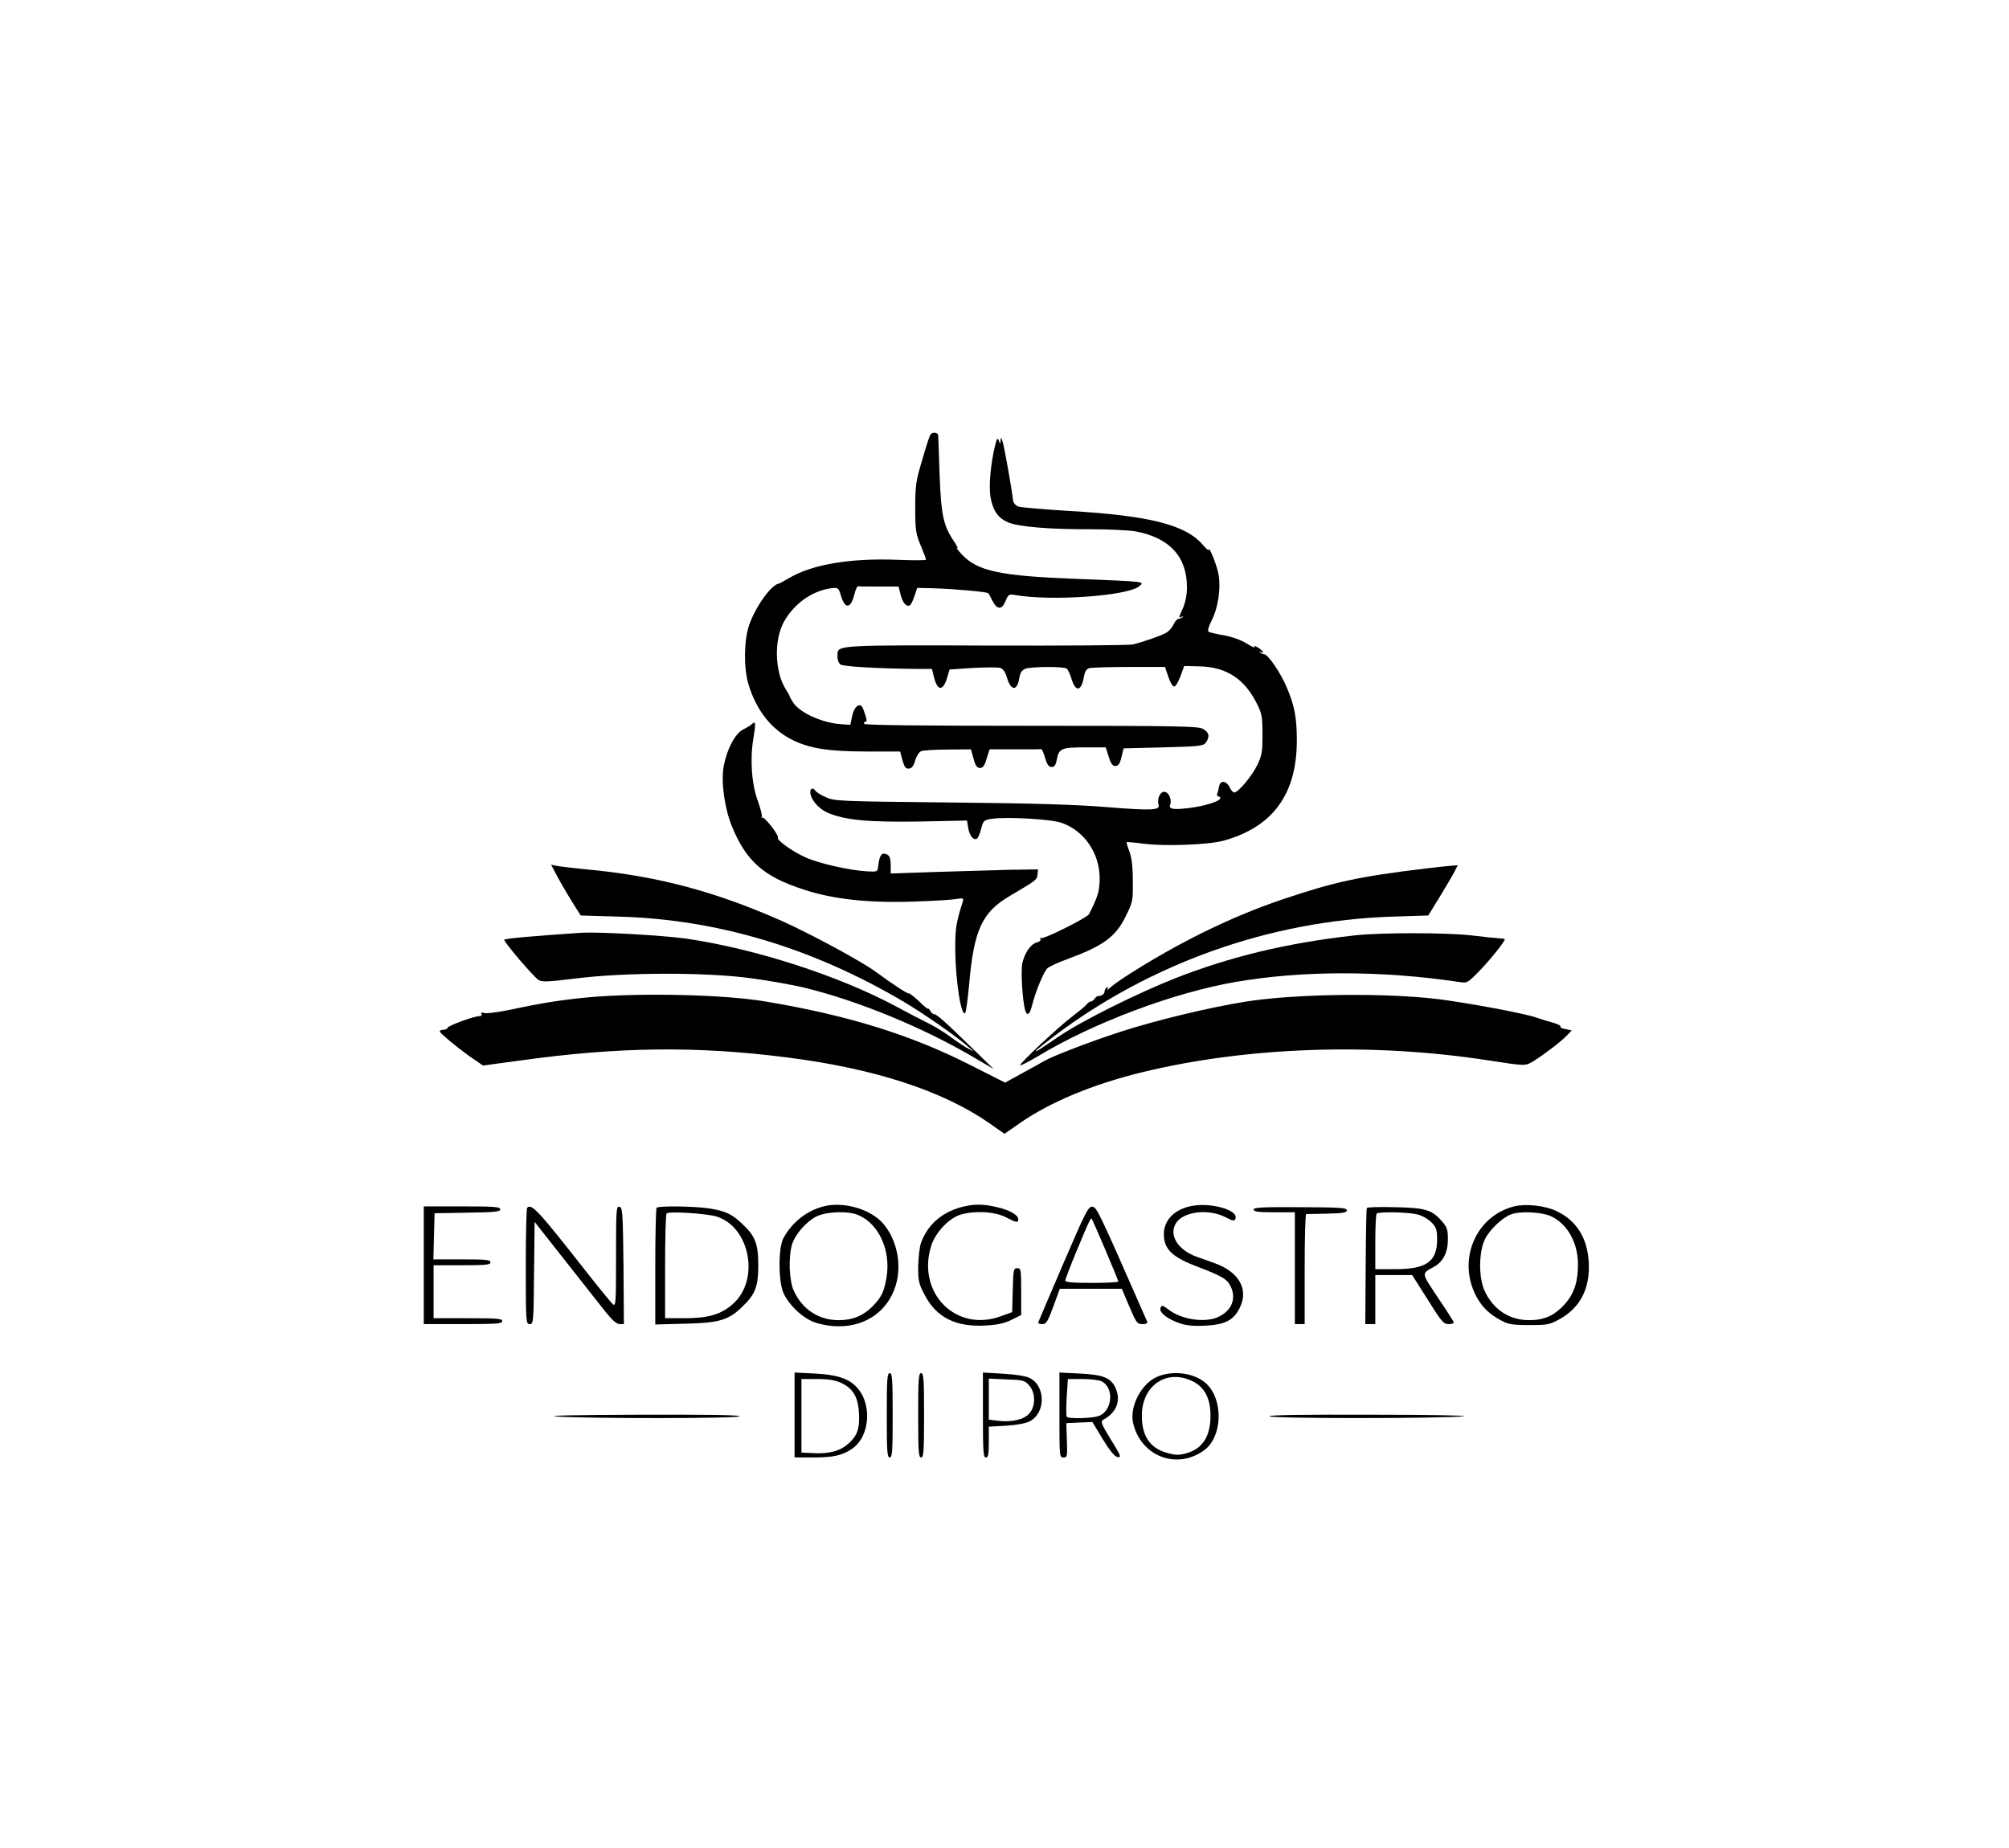
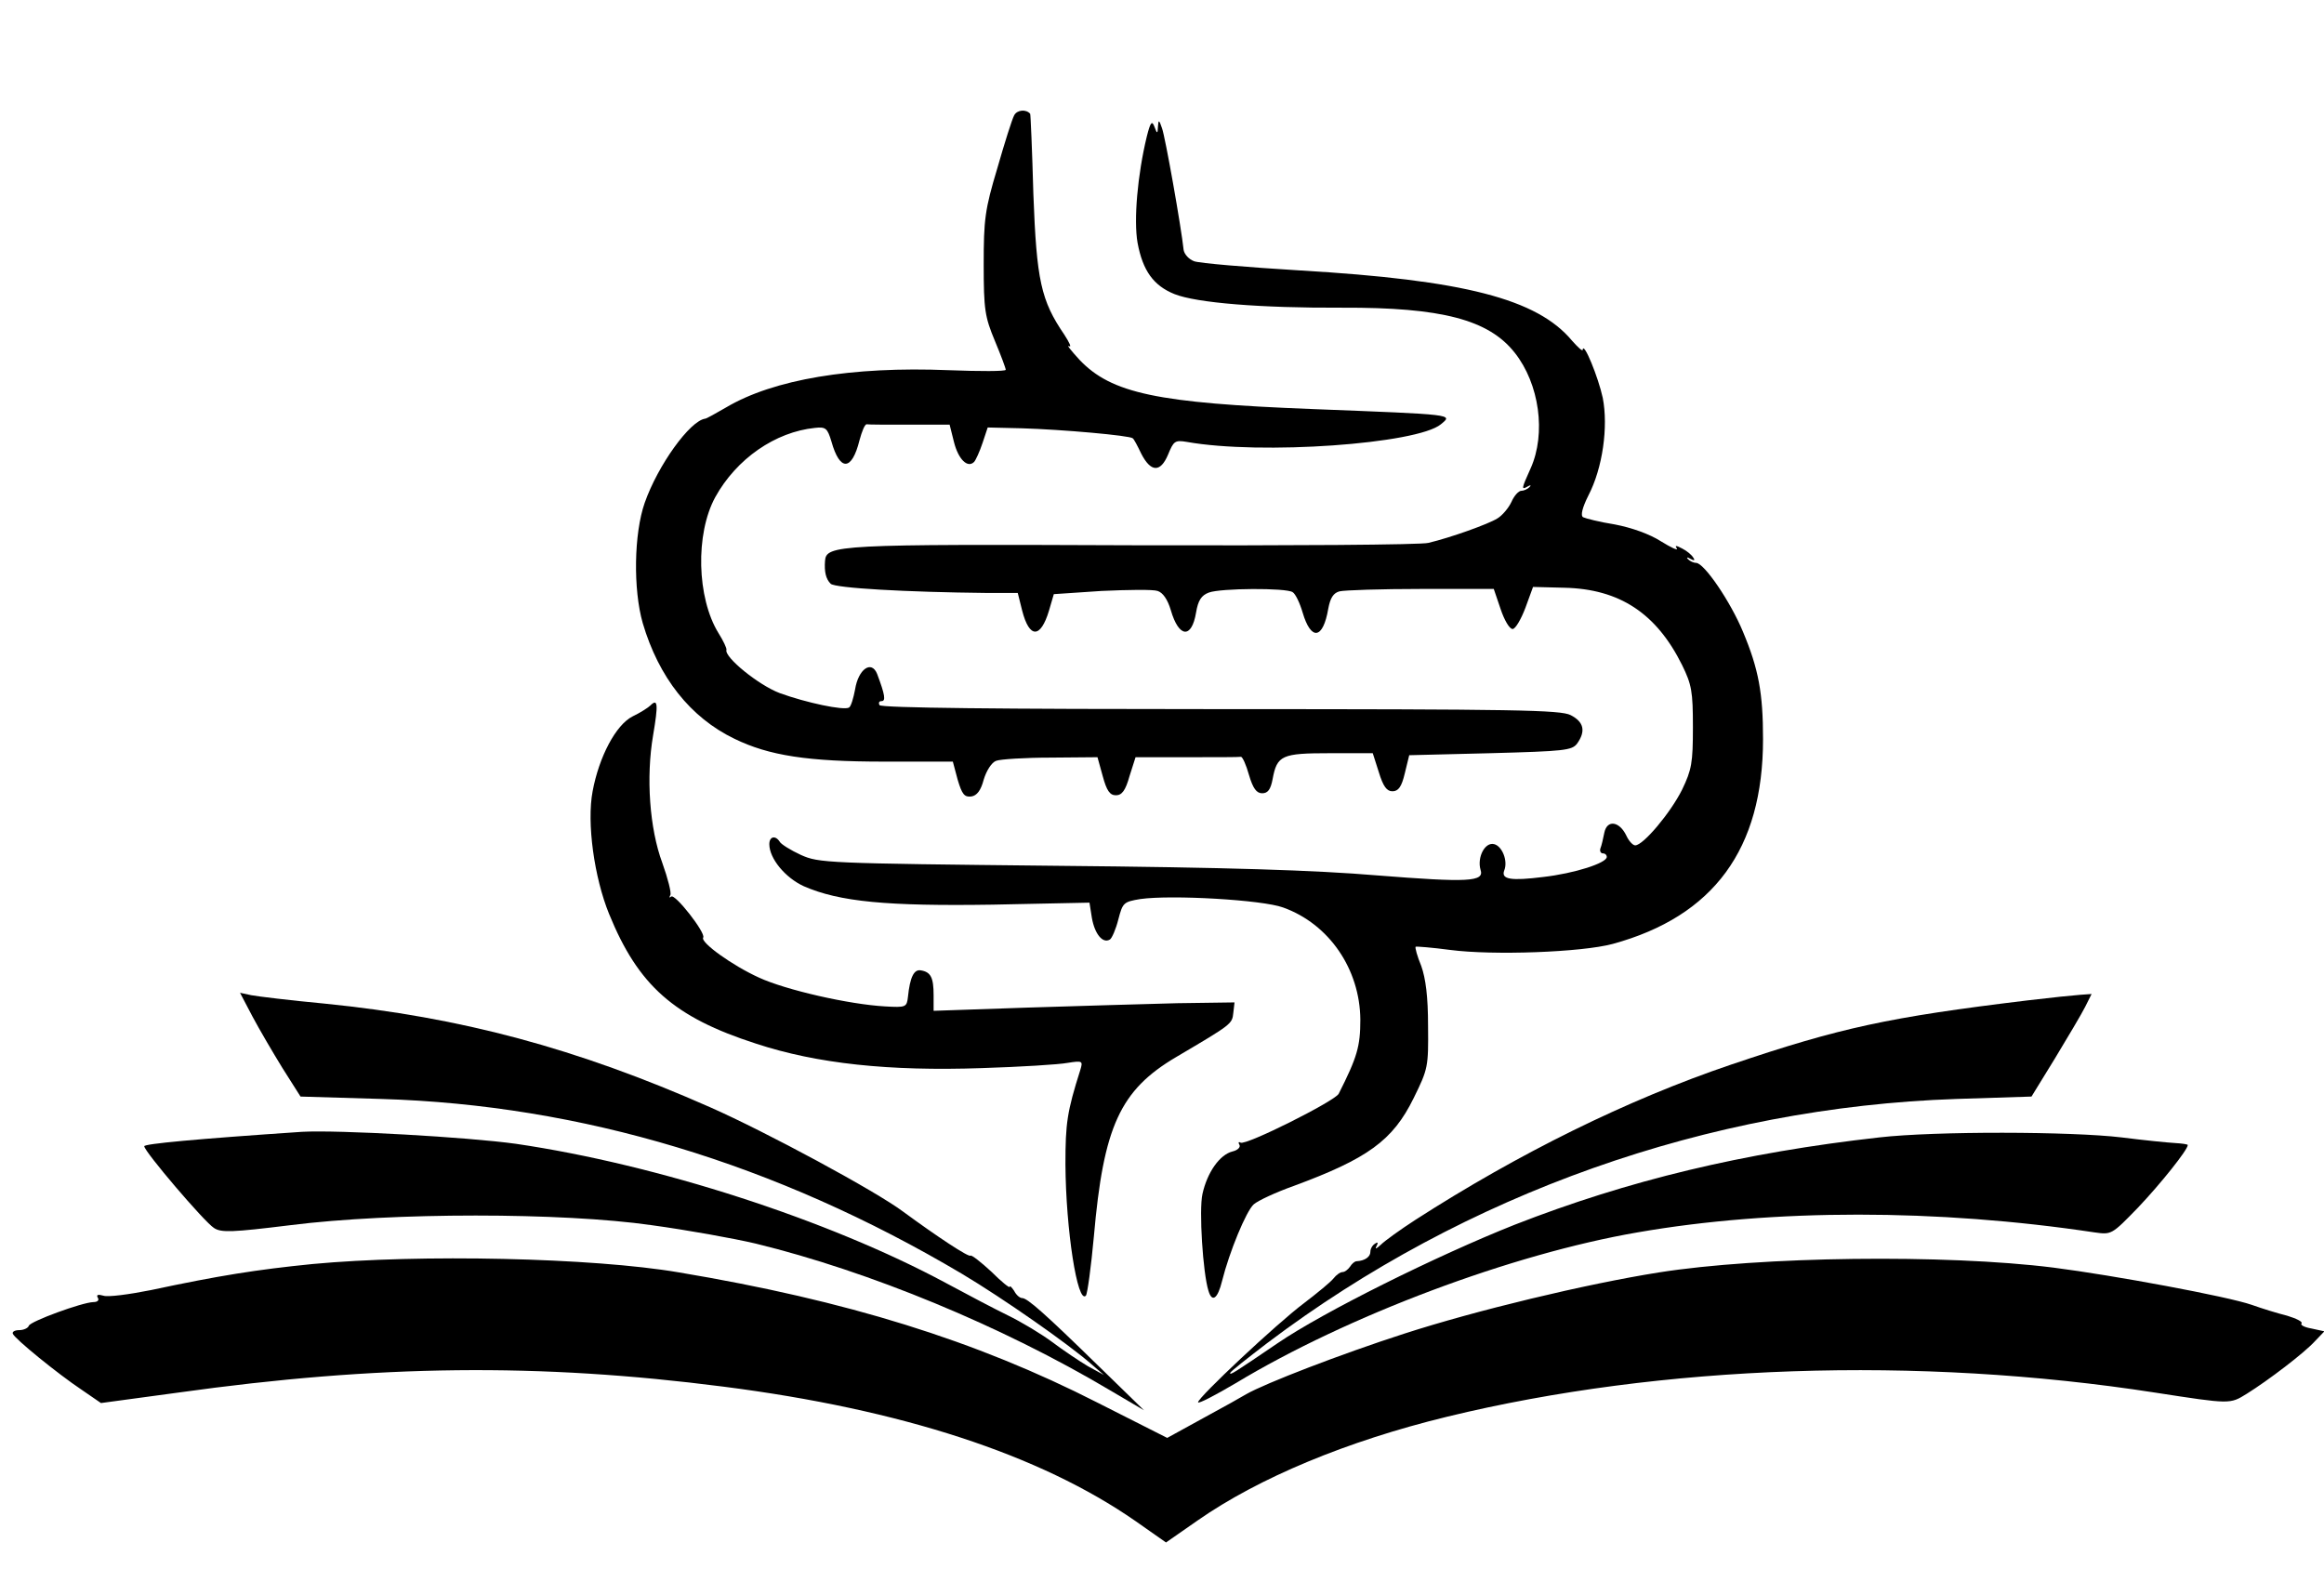
- <svg xmlns="http://www.w3.org/2000/svg" version="1.0" width="1024pt" height="942pt" viewBox="0 0 1024 942" preserveAspectRatio="xMidYMid meet">
-   <g transform="translate(0,942) scale(0.1,-0.1)" fill="#000000" stroke="none">
-     <path d="M4741 7202 c-5 -9 -24 -69 -42 -132 -31 -103 -34 -128 -34 -240 0 -113 3 -131 28 -191 15 -36 27 -68 27 -72 0 -4 -64 -4 -142 -1 -243 10 -438 -23 -556 -93 -26 -15 -49 -28 -52 -28 -38 -5 -118 -116 -151 -210 -27 -77 -29 -216 -5 -300 40 -136 119 -236 229 -289 87 -42 183 -57 373 -57 l172 0 12 -45 c11 -37 17 -44 34 -42 14 2 24 15 31 42 7 23 20 43 31 47 10 4 72 8 136 8 l117 1 13 -47 c10 -37 18 -48 33 -48 15 0 24 12 34 48 l15 47 128 0 c70 0 131 0 135 1 4 0 13 -20 20 -45 10 -34 19 -46 33 -46 14 0 21 9 26 35 11 60 23 65 143 65 l107 0 15 -47 c11 -36 20 -48 34 -48 15 0 23 11 31 45 l11 45 202 5 c186 5 204 7 217 24 22 31 17 54 -16 71 -25 13 -136 15 -874 15 -552 0 -847 3 -851 10 -3 6 -1 10 5 10 11 0 9 15 -11 68 -14 35 -46 12 -56 -41 l-9 -42 -45 3 c-96 6 -210 57 -245 109 -10 15 -19 30 -19 33 0 3 -10 21 -22 40 -54 88 -58 247 -8 339 53 96 150 163 249 173 27 3 31 -1 41 -34 21 -75 51 -74 70 3 6 22 13 40 18 40 4 -1 52 -1 107 -1 l100 0 11 -44 c11 -43 34 -65 50 -49 4 4 14 26 21 47 l13 39 85 -2 c101 -3 270 -18 277 -25 3 -2 12 -19 21 -38 24 -47 48 -48 67 -3 14 34 17 37 47 32 185 -33 575 -5 634 44 30 25 38 24 -321 38 -387 15 -501 39 -581 123 -21 23 -33 38 -26 34 7 -4 1 9 -12 29 -58 85 -69 135 -77 350 -3 110 -7 201 -8 201 -10 12 -33 10 -40 -4z" />
-     <path d="M5072 7149 c-23 -95 -33 -208 -23 -265 13 -70 40 -107 92 -128 55 -22 215 -35 419 -34 91 0 194 -5 229 -11 173 -33 261 -129 261 -285 0 -39 -8 -77 -20 -105 -23 -51 -24 -55 -7 -45 7 4 9 3 4 -2 -5 -5 -14 -9 -20 -9 -7 0 -18 -12 -25 -28 -7 -15 -23 -34 -35 -41 -22 -14 -117 -48 -172 -61 -16 -5 -348 -7 -738 -6 -738 3 -765 1 -768 -39 -2 -27 2 -45 14 -57 11 -11 191 -21 389 -23 l78 0 11 -44 c18 -70 46 -70 67 0 l12 41 119 8 c66 3 129 4 140 0 13 -4 25 -21 33 -48 20 -69 52 -72 63 -6 5 30 13 43 32 50 29 11 193 12 209 1 7 -4 18 -27 25 -51 21 -71 51 -67 64 10 5 27 13 39 28 43 12 3 104 6 204 6 l181 0 17 -50 c9 -27 22 -50 30 -50 7 0 21 24 32 53 l19 52 78 -2 c138 -3 230 -64 294 -193 24 -49 27 -66 27 -155 0 -89 -3 -106 -27 -156 -29 -58 -97 -139 -117 -139 -6 0 -16 11 -22 24 -17 36 -48 41 -55 8 -3 -15 -7 -33 -10 -39 -2 -7 1 -13 6 -13 6 0 10 -4 10 -9 0 -15 -80 -41 -159 -50 -80 -10 -105 -6 -97 16 10 24 -5 61 -25 66 -23 6 -43 -33 -34 -64 10 -30 -30 -32 -258 -14 -155 13 -371 20 -802 24 -575 6 -591 7 -636 27 -26 12 -50 27 -53 33 -11 17 -26 13 -26 -6 0 -36 40 -84 86 -105 89 -39 208 -50 471 -46 l242 5 6 -38 c7 -40 27 -65 45 -54 5 3 15 26 21 50 11 42 13 44 55 51 78 11 304 -2 356 -21 115 -41 192 -154 193 -280 0 -67 -8 -94 -54 -185 -9 -18 -232 -130 -245 -122 -5 3 -6 0 -3 -5 4 -6 -4 -14 -17 -17 -32 -8 -63 -52 -75 -106 -9 -40 1 -198 15 -242 9 -30 23 -20 34 25 18 72 60 174 79 191 10 9 55 30 100 46 184 68 247 113 299 219 36 73 37 78 36 180 0 74 -6 119 -17 150 -10 24 -16 46 -14 48 2 1 41 -2 86 -8 107 -14 328 -6 406 15 252 69 375 237 375 511 0 115 -11 175 -50 268 -31 75 -97 172 -117 172 -6 0 -15 4 -20 9 -5 5 -2 6 6 1 9 -5 12 -4 7 3 -4 7 -16 17 -28 23 -15 8 -19 8 -13 0 3 -6 -14 2 -40 18 -28 18 -73 34 -115 42 -38 6 -73 15 -79 18 -7 4 -2 24 13 54 36 69 50 172 36 244 -11 51 -48 142 -50 120 0 -5 -12 6 -27 23 -87 104 -269 151 -679 175 -132 8 -251 18 -264 23 -13 5 -24 17 -26 28 -6 57 -46 283 -54 304 -7 21 -9 22 -10 5 -1 -20 -2 -20 -9 -1 -6 16 -10 11 -19 -25z" />
-     <path d="M3833 5729 c-5 -5 -25 -18 -44 -27 -42 -21 -84 -101 -100 -187 -15 -79 4 -215 41 -306 73 -179 162 -258 367 -324 152 -50 332 -69 563 -61 96 3 193 9 214 13 38 6 39 5 32 -18 -33 -104 -37 -133 -37 -235 1 -163 30 -350 51 -328 4 5 13 72 20 148 24 274 65 365 206 448 139 82 139 82 142 110 l3 26 -143 -2 c-79 -2 -248 -7 -375 -11 l-233 -8 0 39 c0 44 -7 58 -32 62 -17 3 -27 -17 -32 -66 -3 -26 -5 -27 -57 -24 -90 5 -248 41 -315 72 -66 30 -147 88 -139 100 7 11 -71 111 -80 102 -5 -4 -5 -2 -2 4 3 5 -6 41 -20 80 -32 86 -41 214 -23 319 13 77 12 93 -7 74z" />
-     <path d="M2840 4953 c17 -32 51 -90 75 -129 l45 -71 202 -6 c499 -15 984 -161 1448 -436 104 -62 267 -176 325 -227 l30 -26 -40 22 c-22 13 -62 40 -90 61 -27 20 -77 50 -110 66 -33 16 -103 53 -155 81 -292 157 -718 295 -1072 347 -122 17 -444 35 -534 30 -267 -18 -394 -30 -394 -36 0 -13 150 -189 174 -204 18 -12 45 -11 191 7 254 32 678 32 901 0 88 -12 205 -33 260 -46 283 -69 615 -206 884 -366 l85 -50 -115 112 c-132 129 -176 168 -189 168 -6 0 -15 8 -20 18 -6 9 -11 14 -11 10 0 -4 -21 13 -46 38 -26 24 -49 42 -52 40 -4 -5 -84 48 -167 109 -69 52 -344 200 -482 261 -335 148 -623 225 -963 259 -85 8 -168 18 -183 21 l-28 6 31 -59z" />
-     <path d="M7270 4993 c-347 -42 -467 -68 -739 -160 -260 -88 -531 -222 -789 -388 -37 -24 -76 -52 -86 -62 -11 -10 -15 -12 -11 -4 5 9 4 12 -3 7 -7 -4 -12 -13 -12 -21 0 -12 -14 -22 -34 -23 -5 0 -12 -6 -17 -14 -5 -7 -13 -13 -18 -13 -6 0 -16 -7 -23 -16 -7 -9 -40 -36 -74 -62 -68 -51 -264 -235 -264 -247 0 -5 42 17 93 47 280 169 690 323 1004 377 339 59 748 59 1140 0 43 -6 43 -6 109 62 56 59 124 144 124 156 0 2 -15 4 -32 5 -18 1 -78 7 -133 14 -125 15 -465 16 -605 0 -339 -38 -626 -107 -910 -218 -194 -77 -478 -218 -592 -296 -109 -74 -118 -80 -118 -74 0 3 42 36 93 75 494 373 1101 588 1719 609 l188 6 59 96 c32 53 66 110 75 128 l16 32 -28 -2 c-15 -1 -74 -7 -132 -14z" />
-     <path d="M2990 4335 c-140 -14 -234 -29 -403 -65 -55 -11 -108 -18 -119 -14 -14 4 -18 2 -14 -5 4 -6 0 -11 -11 -11 -29 -1 -157 -48 -161 -59 -2 -6 -13 -11 -24 -11 -11 0 -18 -4 -16 -9 4 -12 112 -100 172 -140 l48 -33 192 26 c501 70 902 74 1361 15 446 -57 790 -170 1028 -335 l77 -54 79 55 c152 106 372 198 623 259 535 130 1174 152 1767 60 188 -29 186 -29 228 -3 53 33 144 102 171 132 l23 24 -32 7 c-18 3 -29 9 -25 13 3 4 -13 12 -36 19 -24 6 -63 18 -88 27 -60 21 -346 74 -495 93 -271 34 -732 28 -985 -12 -183 -29 -457 -95 -636 -153 -158 -51 -347 -124 -394 -151 -8 -5 -56 -32 -106 -59 l-91 -50 -174 88 c-304 155 -626 255 -1044 325 -216 37 -648 46 -915 21z" />
-     <path d="M4197 3270 c-85 -22 -160 -81 -204 -162 -27 -49 -26 -227 2 -283 32 -66 105 -131 166 -149 186 -55 355 25 405 193 32 106 5 233 -65 314 -65 74 -201 113 -304 87z m177 -44 c105 -44 167 -179 145 -316 -12 -74 -26 -103 -71 -149 -47 -48 -102 -71 -173 -71 -102 0 -186 55 -229 150 -24 53 -28 170 -9 236 17 53 72 116 125 143 51 25 160 29 212 7z" />
-     <path d="M4899 3266 c-100 -27 -172 -91 -205 -183 -7 -21 -13 -75 -14 -120 0 -73 3 -88 33 -144 59 -115 160 -166 313 -156 58 3 95 11 130 29 l49 24 0 120 c0 112 -1 119 -20 119 -19 0 -20 -8 -23 -112 l-3 -112 -55 -20 c-231 -87 -434 119 -357 360 22 67 90 139 149 157 72 21 174 16 230 -13 57 -29 64 -30 64 -10 0 21 -43 46 -108 61 -69 17 -122 17 -183 0z" />
-     <path d="M6063 3270 c-88 -21 -138 -81 -130 -159 7 -66 51 -104 177 -151 125 -48 148 -62 166 -105 26 -62 -3 -122 -72 -151 -68 -28 -183 -10 -248 40 -31 23 -35 24 -41 8 -8 -22 35 -57 99 -78 35 -12 72 -15 130 -12 101 5 145 28 176 93 45 92 -5 180 -125 224 -33 12 -78 28 -100 36 -94 35 -139 112 -100 171 38 58 164 73 249 30 41 -21 48 -22 53 -9 18 46 -135 87 -234 63z" />
-     <path d="M7717 3270 c-197 -50 -291 -276 -191 -461 31 -56 65 -88 128 -122 34 -18 57 -22 141 -22 92 0 104 2 154 30 106 59 156 156 149 290 -7 123 -61 211 -162 260 -59 29 -158 40 -219 25z m190 -51 c82 -39 134 -132 136 -239 1 -91 -18 -152 -66 -207 -53 -59 -105 -83 -182 -83 -102 0 -184 54 -228 150 -31 67 -30 198 2 263 23 47 86 108 132 126 45 18 159 13 206 -10z" />
-     <path d="M2160 2970 l0 -300 200 0 c171 0 200 2 200 15 0 13 -26 15 -175 15 l-175 0 0 135 0 135 145 0 c122 0 145 2 145 15 0 13 -23 15 -145 15 l-146 0 3 118 3 117 168 3 c139 2 167 5 167 17 0 13 -30 15 -195 15 l-195 0 0 -300z" />
-     <path d="M2687 3263 c-4 -3 -7 -138 -7 -300 0 -286 1 -293 20 -293 19 0 20 8 22 261 l3 260 152 -193 c84 -106 176 -223 205 -260 37 -47 60 -67 76 -68 l22 0 -2 297 c-3 274 -5 298 -21 301 -16 3 -17 -15 -17 -253 0 -237 -1 -256 -16 -244 -9 8 -73 86 -142 174 -239 305 -273 341 -295 318z" />
-     <path d="M3347 3263 c-4 -3 -7 -139 -7 -301 l0 -294 153 4 c173 4 220 18 290 86 67 64 82 103 82 212 0 109 -15 149 -82 211 -50 49 -87 66 -164 78 -71 12 -262 15 -272 4z m303 -44 c173 -52 225 -324 85 -447 -60 -53 -125 -72 -246 -72 l-99 0 0 263 c0 145 3 267 8 271 11 12 200 0 252 -15z" />
-     <path d="M5420 2979 c-69 -160 -126 -295 -128 -300 -2 -5 7 -9 20 -9 21 0 28 11 57 90 l33 90 158 0 158 0 38 -90 c36 -84 40 -90 67 -90 20 0 27 4 24 13 -249 567 -256 582 -279 585 -21 2 -33 -22 -148 -289z m214 70 c36 -85 66 -158 66 -162 0 -4 -61 -7 -135 -7 -96 0 -135 3 -135 12 0 6 25 73 56 147 60 145 74 175 78 169 2 -1 33 -73 70 -159z" />
-     <path d="M6390 3254 c0 -11 23 -14 105 -14 l105 0 0 -285 0 -285 25 0 25 0 0 280 c0 154 3 280 8 281 4 0 52 1 107 2 81 2 100 5 100 17 0 13 -34 15 -237 16 -194 1 -238 -1 -238 -12z" />
-     <path d="M6967 3262 c-3 -4 -5 -139 -6 -299 l-2 -293 25 0 26 0 0 125 0 125 94 0 94 0 79 -125 c69 -111 81 -125 106 -125 15 0 27 3 27 8 0 4 -36 61 -81 127 -86 130 -85 121 -20 157 47 26 71 73 71 140 0 50 -4 62 -32 94 -50 57 -84 67 -240 70 -75 2 -139 0 -141 -4z m258 -33 c24 -6 55 -24 72 -41 24 -25 28 -37 28 -88 0 -111 -55 -150 -212 -150 l-103 0 0 138 c0 76 3 142 7 145 10 11 160 8 208 -4z" />
-     <path d="M4050 2206 l0 -216 93 0 c103 0 149 10 198 43 97 64 107 241 17 324 -41 38 -97 55 -205 61 l-103 5 0 -217z m236 165 c61 -28 88 -72 92 -153 5 -81 -8 -117 -54 -158 -42 -37 -97 -52 -177 -48 l-62 3 0 187 0 188 80 0 c56 0 92 -6 121 -19z" />
-     <path d="M4520 2205 c0 -184 2 -215 15 -215 13 0 15 31 15 215 0 184 -2 215 -15 215 -13 0 -15 -31 -15 -215z" />
-     <path d="M4680 2205 c0 -184 2 -215 15 -215 13 0 15 31 15 215 0 184 -2 215 -15 215 -13 0 -15 -31 -15 -215z" />
-     <path d="M5010 2207 c0 -186 2 -217 15 -217 12 0 15 15 15 79 l0 78 88 5 c53 3 100 12 120 22 82 42 83 179 1 221 -19 10 -70 18 -135 22 l-104 6 0 -216z m236 150 c33 -38 33 -105 1 -142 -27 -32 -89 -46 -159 -38 l-48 6 0 104 0 105 91 -4 c85 -3 92 -5 115 -31z" />
-     <path d="M5400 2206 c0 -212 0 -216 21 -216 19 0 20 5 17 88 l-3 87 66 3 67 3 53 -88 c38 -62 61 -89 76 -91 20 -3 16 7 -34 88 -50 81 -54 93 -40 102 68 37 91 96 64 160 -23 54 -63 70 -184 76 l-103 5 0 -217z m213 173 c68 -31 58 -153 -14 -178 -36 -12 -155 -15 -162 -3 -3 4 -3 49 0 100 l6 92 73 0 c40 0 84 -5 97 -11z" />
-     <path d="M5891 2398 c-77 -38 -133 -150 -116 -230 38 -172 224 -244 364 -140 92 68 98 257 9 339 -60 56 -178 70 -257 31z m189 -20 c61 -31 90 -88 90 -175 0 -107 -42 -171 -128 -193 -35 -9 -54 -8 -96 4 -85 25 -126 86 -126 189 0 155 128 241 260 175z" />
-     <path d="M2835 2199 c142 -11 935 -11 935 1 0 7 -176 9 -512 8 -307 -1 -477 -4 -423 -9z" />
-     <path d="M6470 2200 c0 -12 887 -12 990 0 36 4 -172 8 -462 8 -347 1 -528 -1 -528 -8z" />
+ <svg xmlns="http://www.w3.org/2000/svg" version="1.0" width="580pt" height="398pt" viewBox="0 0 580 398" preserveAspectRatio="xMidYMid meet">
+   <g transform="translate(0,398) scale(0.1,-0.1)" fill="#000000" stroke="none">
+     <path d="M2531 3692 c-5 -9 -24 -69 -42 -132 -31 -103 -34 -128 -34 -240 0 -113 3 -131 28 -191 15 -36 27 -68 27 -72 0 -4 -64 -4 -142 -1 -243 10 -438 -23 -556 -93 -26 -15 -49 -28 -52 -28 -38 -5 -118 -116 -151 -210 -27 -77 -29 -216 -5 -300 40 -136 119 -236 229 -289 86 -42 183 -57 373 -57 l172 0 12 -45 c11 -37 17 -44 34 -42 14 2 24 15 31 42 7 23 20 43 31 47 10 4 72 8 136 8 l117 1 13 -47 c10 -37 18 -48 33 -48 15 0 24 12 34 48 l15 47 128 0 c70 0 131 0 135 1 4 0 13 -20 20 -45 10 -34 19 -46 33 -46 14 0 21 9 26 35 11 60 23 65 143 65 l107 0 15 -47 c11 -36 20 -48 34 -48 15 0 23 11 31 45 l11 45 202 5 c186 5 204 7 217 24 22 31 17 54 -16 71 -25 13 -136 15 -874 15 -552 0 -847 3 -851 10 -3 6 -1 10 5 10 11 0 9 15 -11 68 -14 35 -47 12 -55 -39 -4 -21 -10 -42 -15 -45 -13 -8 -107 12 -173 36 -53 20 -139 90 -133 108 1 4 -8 23 -20 42 -54 88 -58 247 -8 339 53 96 150 163 249 173 27 3 31 -1 41 -34 21 -75 51 -74 70 3 6 22 13 40 18 40 4 -1 52 -1 107 -1 l100 0 11 -44 c11 -43 34 -65 50 -49 4 4 14 26 21 47 l13 39 85 -2 c101 -3 270 -18 277 -25 3 -2 12 -19 21 -38 24 -47 48 -48 67 -3 14 34 17 37 47 32 185 -33 575 -5 634 44 30 25 38 24 -321 38 -387 15 -501 39 -581 123 -21 23 -33 38 -26 34 7 -4 1 9 -12 29 -58 85 -69 135 -77 350 -3 110 -7 201 -8 201 -10 12 -33 10 -40 -4z" />
+     <path d="M2862 3639 c-23 -95 -33 -208 -23 -265 13 -70 40 -107 92 -128 55 -22 215 -35 419 -34 248 1 365 -30 430 -112 62 -78 79 -202 40 -289 -23 -51 -24 -55 -7 -45 7 4 9 3 4 -2 -5 -5 -14 -9 -20 -9 -7 0 -18 -12 -25 -28 -7 -15 -23 -34 -35 -41 -22 -14 -117 -48 -172 -61 -16 -5 -348 -7 -738 -6 -738 3 -765 1 -768 -39 -2 -27 2 -45 14 -57 11 -11 191 -21 389 -23 l78 0 11 -44 c18 -70 46 -70 67 0 l12 41 119 8 c66 3 129 4 140 0 13 -4 25 -21 33 -48 20 -69 52 -72 63 -6 5 30 13 43 32 50 29 11 193 12 209 1 7 -4 18 -27 25 -51 21 -71 51 -67 64 10 5 27 13 39 28 43 12 3 104 6 204 6 l181 0 17 -50 c9 -27 22 -50 30 -50 7 0 21 24 32 53 l19 52 78 -2 c138 -3 230 -64 294 -193 24 -49 27 -66 27 -155 0 -89 -3 -106 -27 -156 -29 -58 -97 -139 -117 -139 -6 0 -16 11 -22 24 -17 36 -48 41 -55 8 -3 -15 -7 -33 -10 -40 -2 -6 1 -12 6 -12 6 0 10 -4 10 -9 0 -15 -80 -41 -159 -50 -80 -10 -105 -6 -97 16 10 24 -5 61 -25 66 -23 6 -43 -33 -34 -64 10 -30 -30 -32 -258 -14 -155 13 -371 20 -802 24 -575 6 -591 7 -636 27 -26 12 -50 27 -53 33 -11 17 -26 13 -26 -6 0 -36 40 -84 86 -105 89 -39 208 -50 471 -46 l242 5 6 -38 c7 -40 27 -65 45 -54 5 3 15 26 21 50 11 42 13 44 55 51 78 11 304 -2 356 -21 115 -41 192 -154 193 -280 0 -67 -8 -94 -54 -185 -9 -18 -232 -130 -245 -122 -5 3 -6 0 -3 -5 4 -6 -4 -14 -17 -17 -32 -8 -63 -52 -75 -106 -9 -40 1 -198 15 -242 9 -30 23 -20 34 25 18 72 60 174 79 191 10 9 55 30 100 46 184 68 247 113 299 219 36 73 37 78 36 180 0 74 -6 119 -17 150 -10 24 -16 46 -14 48 2 1 41 -2 86 -8 107 -14 328 -6 406 15 252 69 375 237 375 511 0 115 -11 175 -50 268 -31 75 -97 172 -117 172 -6 0 -15 4 -20 9 -5 5 -2 6 6 1 9 -5 12 -4 7 3 -4 7 -16 17 -28 23 -15 8 -19 8 -13 0 3 -6 -14 2 -40 18 -28 18 -73 34 -115 42 -38 6 -73 15 -79 18 -7 4 -2 24 13 54 36 69 50 172 36 244 -11 51 -48 142 -50 120 0 -5 -12 6 -27 23 -87 104 -269 151 -679 175 -132 8 -251 18 -264 23 -13 5 -24 17 -26 28 -6 57 -46 283 -54 304 -7 21 -9 22 -10 5 -1 -20 -2 -20 -9 -1 -6 16 -10 11 -19 -25z" />
+     <path d="M1623 2219 c-5 -5 -25 -18 -44 -27 -42 -21 -84 -101 -100 -187 -15 -79 4 -215 41 -306 73 -179 162 -258 367 -324 152 -50 332 -69 563 -61 96 3 193 9 214 13 38 6 39 5 32 -18 -33 -104 -37 -133 -37 -235 1 -163 30 -350 51 -328 4 5 13 72 20 148 24 274 65 365 206 448 139 82 139 82 142 110 l3 26 -143 -2 c-79 -2 -248 -7 -375 -11 l-233 -8 0 39 c0 44 -7 58 -32 62 -17 3 -27 -17 -32 -66 -3 -26 -5 -27 -57 -24 -90 5 -248 41 -315 72 -66 30 -147 88 -139 100 7 11 -71 111 -80 102 -5 -4 -5 -2 -2 4 3 5 -6 41 -20 80 -32 86 -41 214 -23 319 13 77 12 93 -7 74z" />
+     <path d="M630 1443 c17 -32 51 -90 75 -129 l45 -71 202 -6 c499 -15 984 -161 1448 -436 104 -62 267 -176 325 -227 l30 -26 -40 22 c-22 13 -62 40 -90 61 -27 20 -77 50 -110 66 -33 16 -103 53 -155 81 -292 157 -718 295 -1072 347 -122 17 -444 35 -534 30 -267 -18 -394 -30 -394 -36 0 -13 150 -189 174 -204 18 -12 45 -11 191 7 254 32 678 32 901 0 88 -12 205 -33 260 -46 283 -69 615 -206 884 -366 l85 -50 -115 112 c-132 129 -176 168 -189 168 -6 0 -15 8 -20 18 -6 9 -11 14 -11 10 0 -4 -21 13 -46 38 -26 24 -49 42 -52 40 -4 -5 -84 48 -167 109 -69 52 -344 200 -482 261 -335 148 -623 225 -963 259 -85 8 -168 18 -183 21 l-28 6 31 -59z" />
+     <path d="M5060 1483 c-347 -42 -467 -68 -739 -160 -260 -88 -531 -222 -789 -388 -37 -24 -76 -52 -86 -62 -11 -10 -15 -12 -11 -4 5 9 4 12 -3 7 -7 -4 -12 -13 -12 -21 0 -12 -14 -22 -34 -23 -5 0 -12 -6 -17 -14 -5 -7 -13 -13 -18 -13 -6 0 -16 -7 -23 -16 -7 -9 -40 -36 -74 -62 -68 -51 -264 -235 -264 -247 0 -5 42 17 93 47 280 169 690 323 1004 377 339 59 748 59 1140 0 43 -6 43 -6 109 62 56 59 124 144 124 156 0 2 -15 4 -32 5 -18 1 -78 7 -133 14 -125 15 -465 16 -605 0 -339 -38 -626 -107 -910 -218 -194 -77 -478 -218 -592 -296 -109 -74 -118 -80 -118 -74 0 3 42 36 93 75 494 373 1101 588 1719 609 l188 6 59 96 c32 53 66 110 75 128 l16 32 -28 -2 c-15 -1 -74 -7 -132 -14z" />
+     <path d="M780 825 c-140 -14 -234 -29 -403 -65 -55 -11 -108 -18 -119 -14 -14 4 -18 2 -14 -5 4 -6 0 -11 -11 -11 -29 -1 -157 -48 -161 -59 -2 -6 -13 -11 -24 -11 -11 0 -18 -4 -16 -9 4 -12 112 -100 172 -140 l48 -33 192 26 c501 70 902 74 1361 15 446 -57 790 -170 1028 -335 l77 -54 79 55 c152 106 372 198 623 259 535 130 1174 152 1767 60 188 -29 186 -29 228 -3 53 33 144 102 171 132 l23 24 -32 7 c-18 3 -29 9 -25 13 3 4 -13 12 -36 19 -24 6 -63 18 -88 27 -60 21 -346 74 -495 93 -271 34 -732 28 -985 -12 -183 -29 -457 -95 -636 -153 -158 -51 -347 -124 -394 -151 -8 -5 -56 -32 -106 -59 l-91 -50 -174 88 c-304 155 -626 255 -1044 325 -216 37 -648 46 -915 21z" />
  </g>
</svg>
